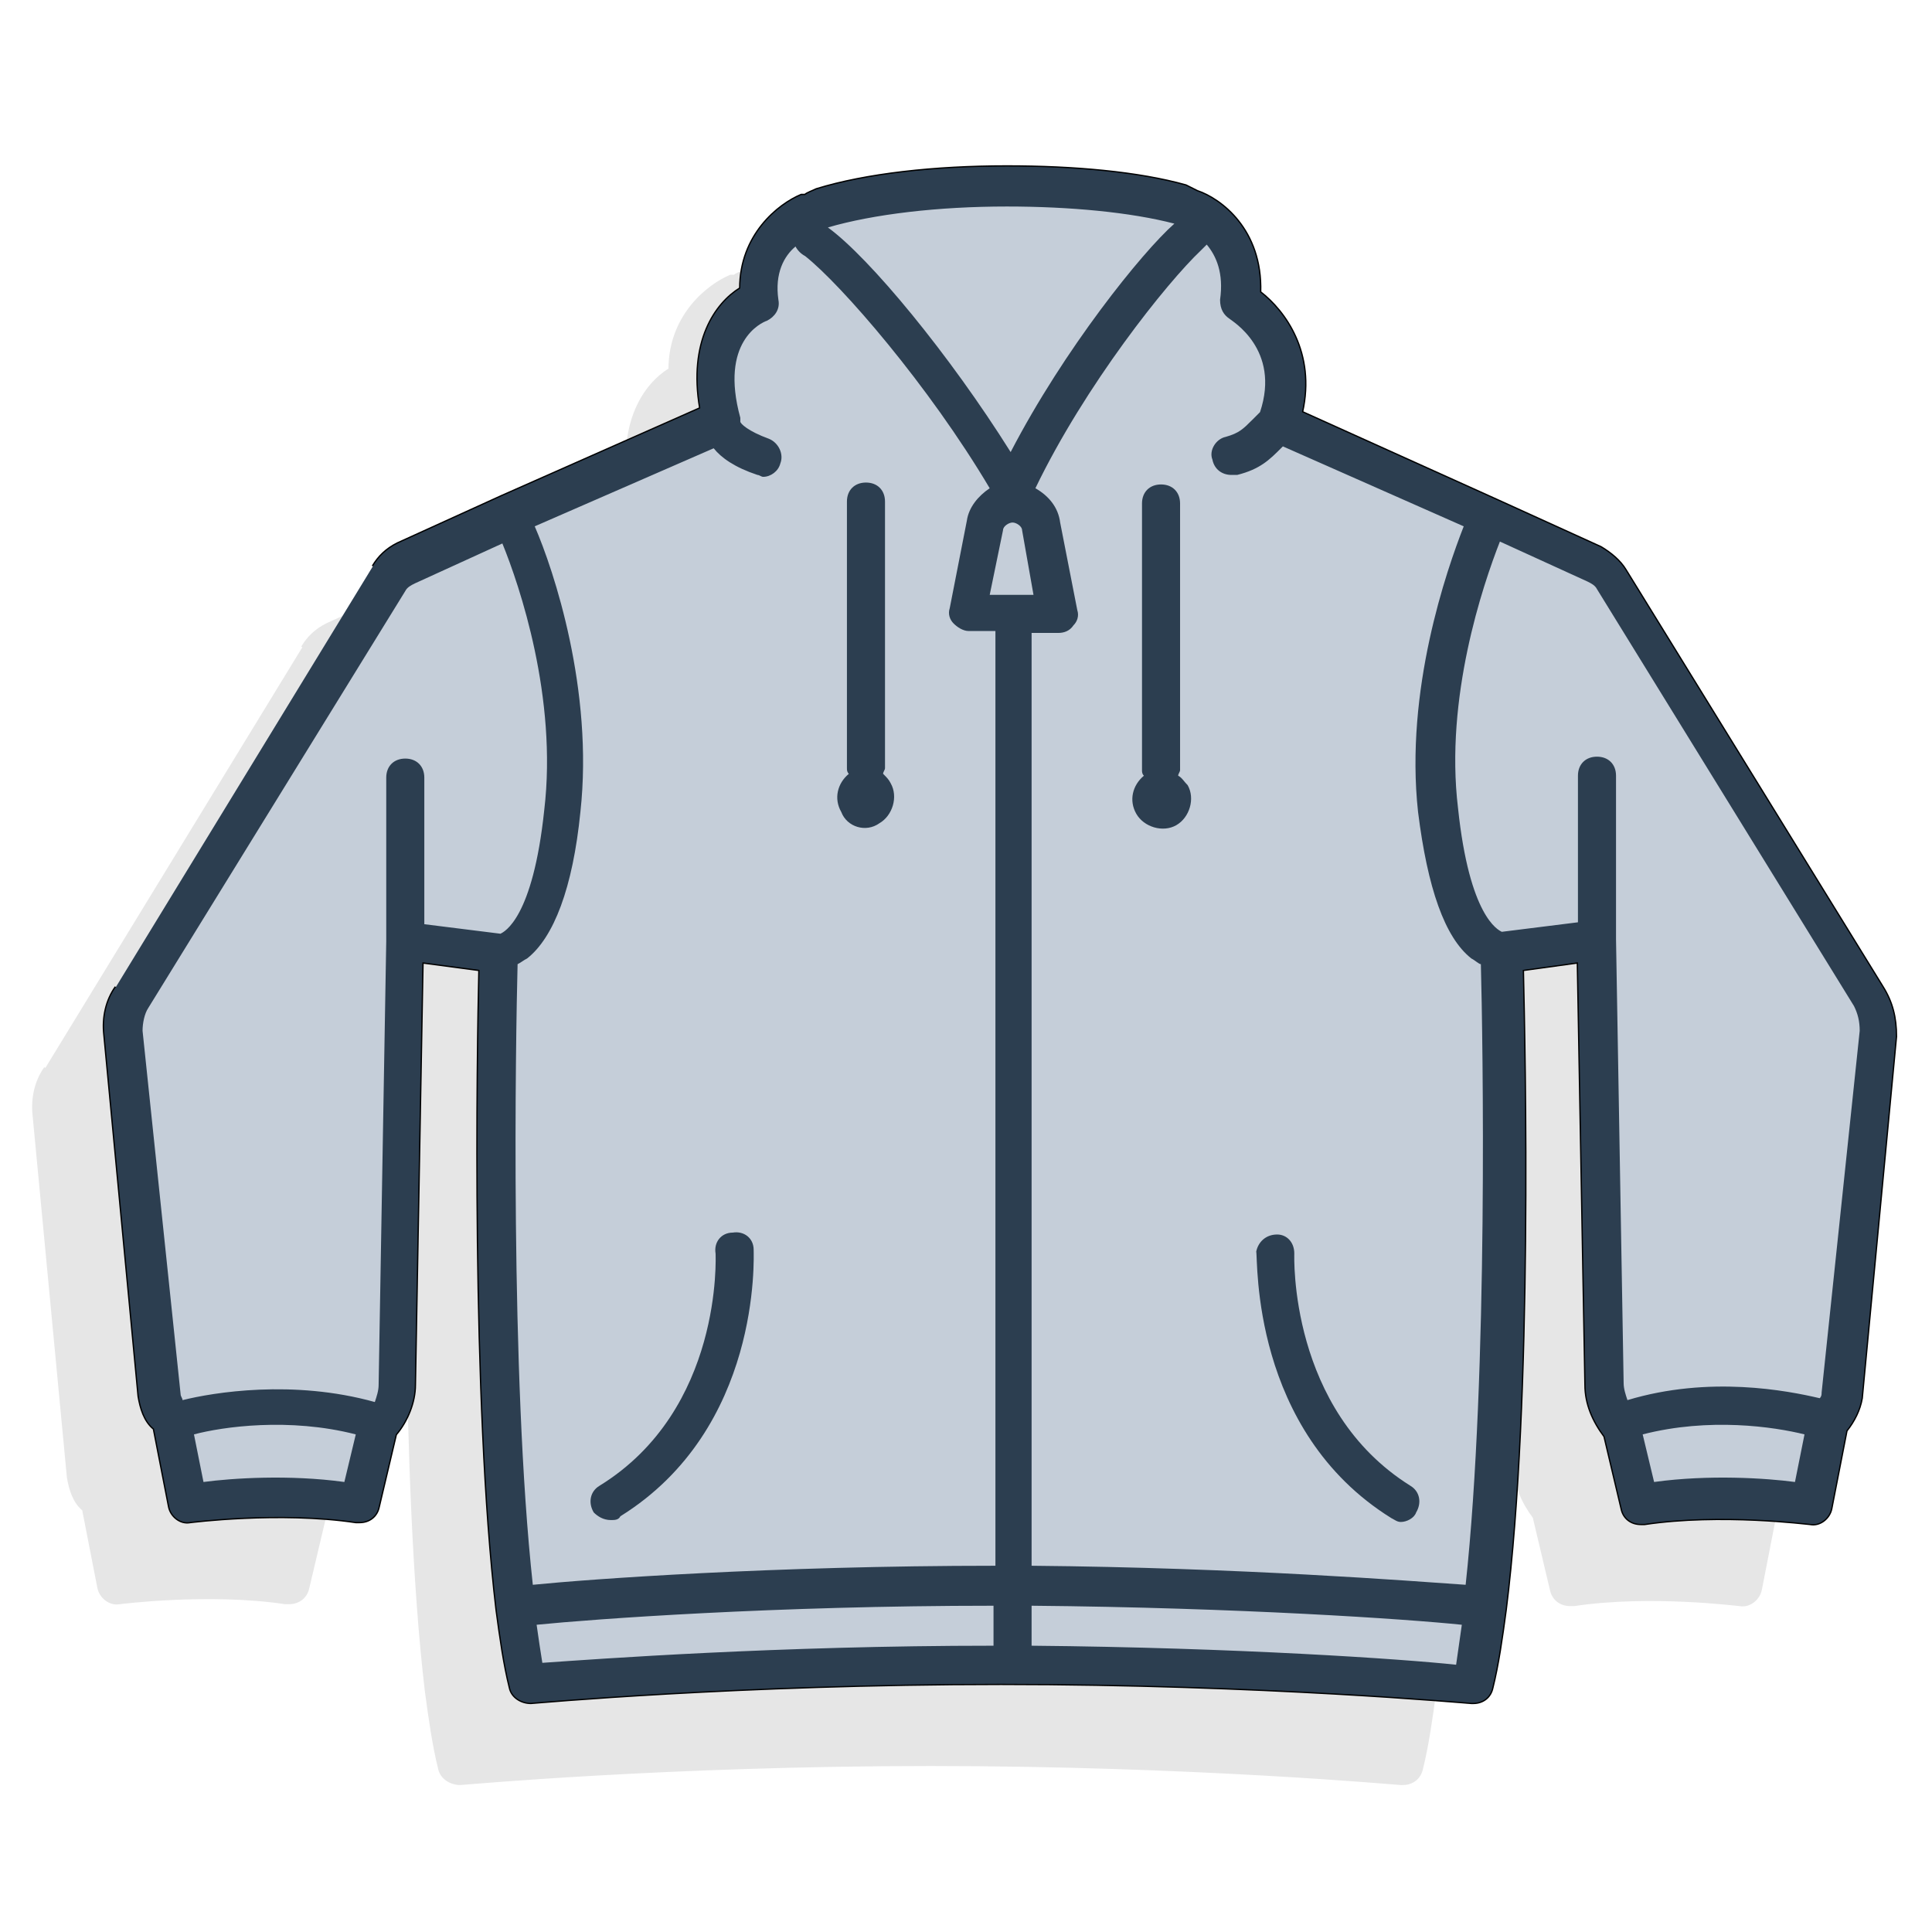
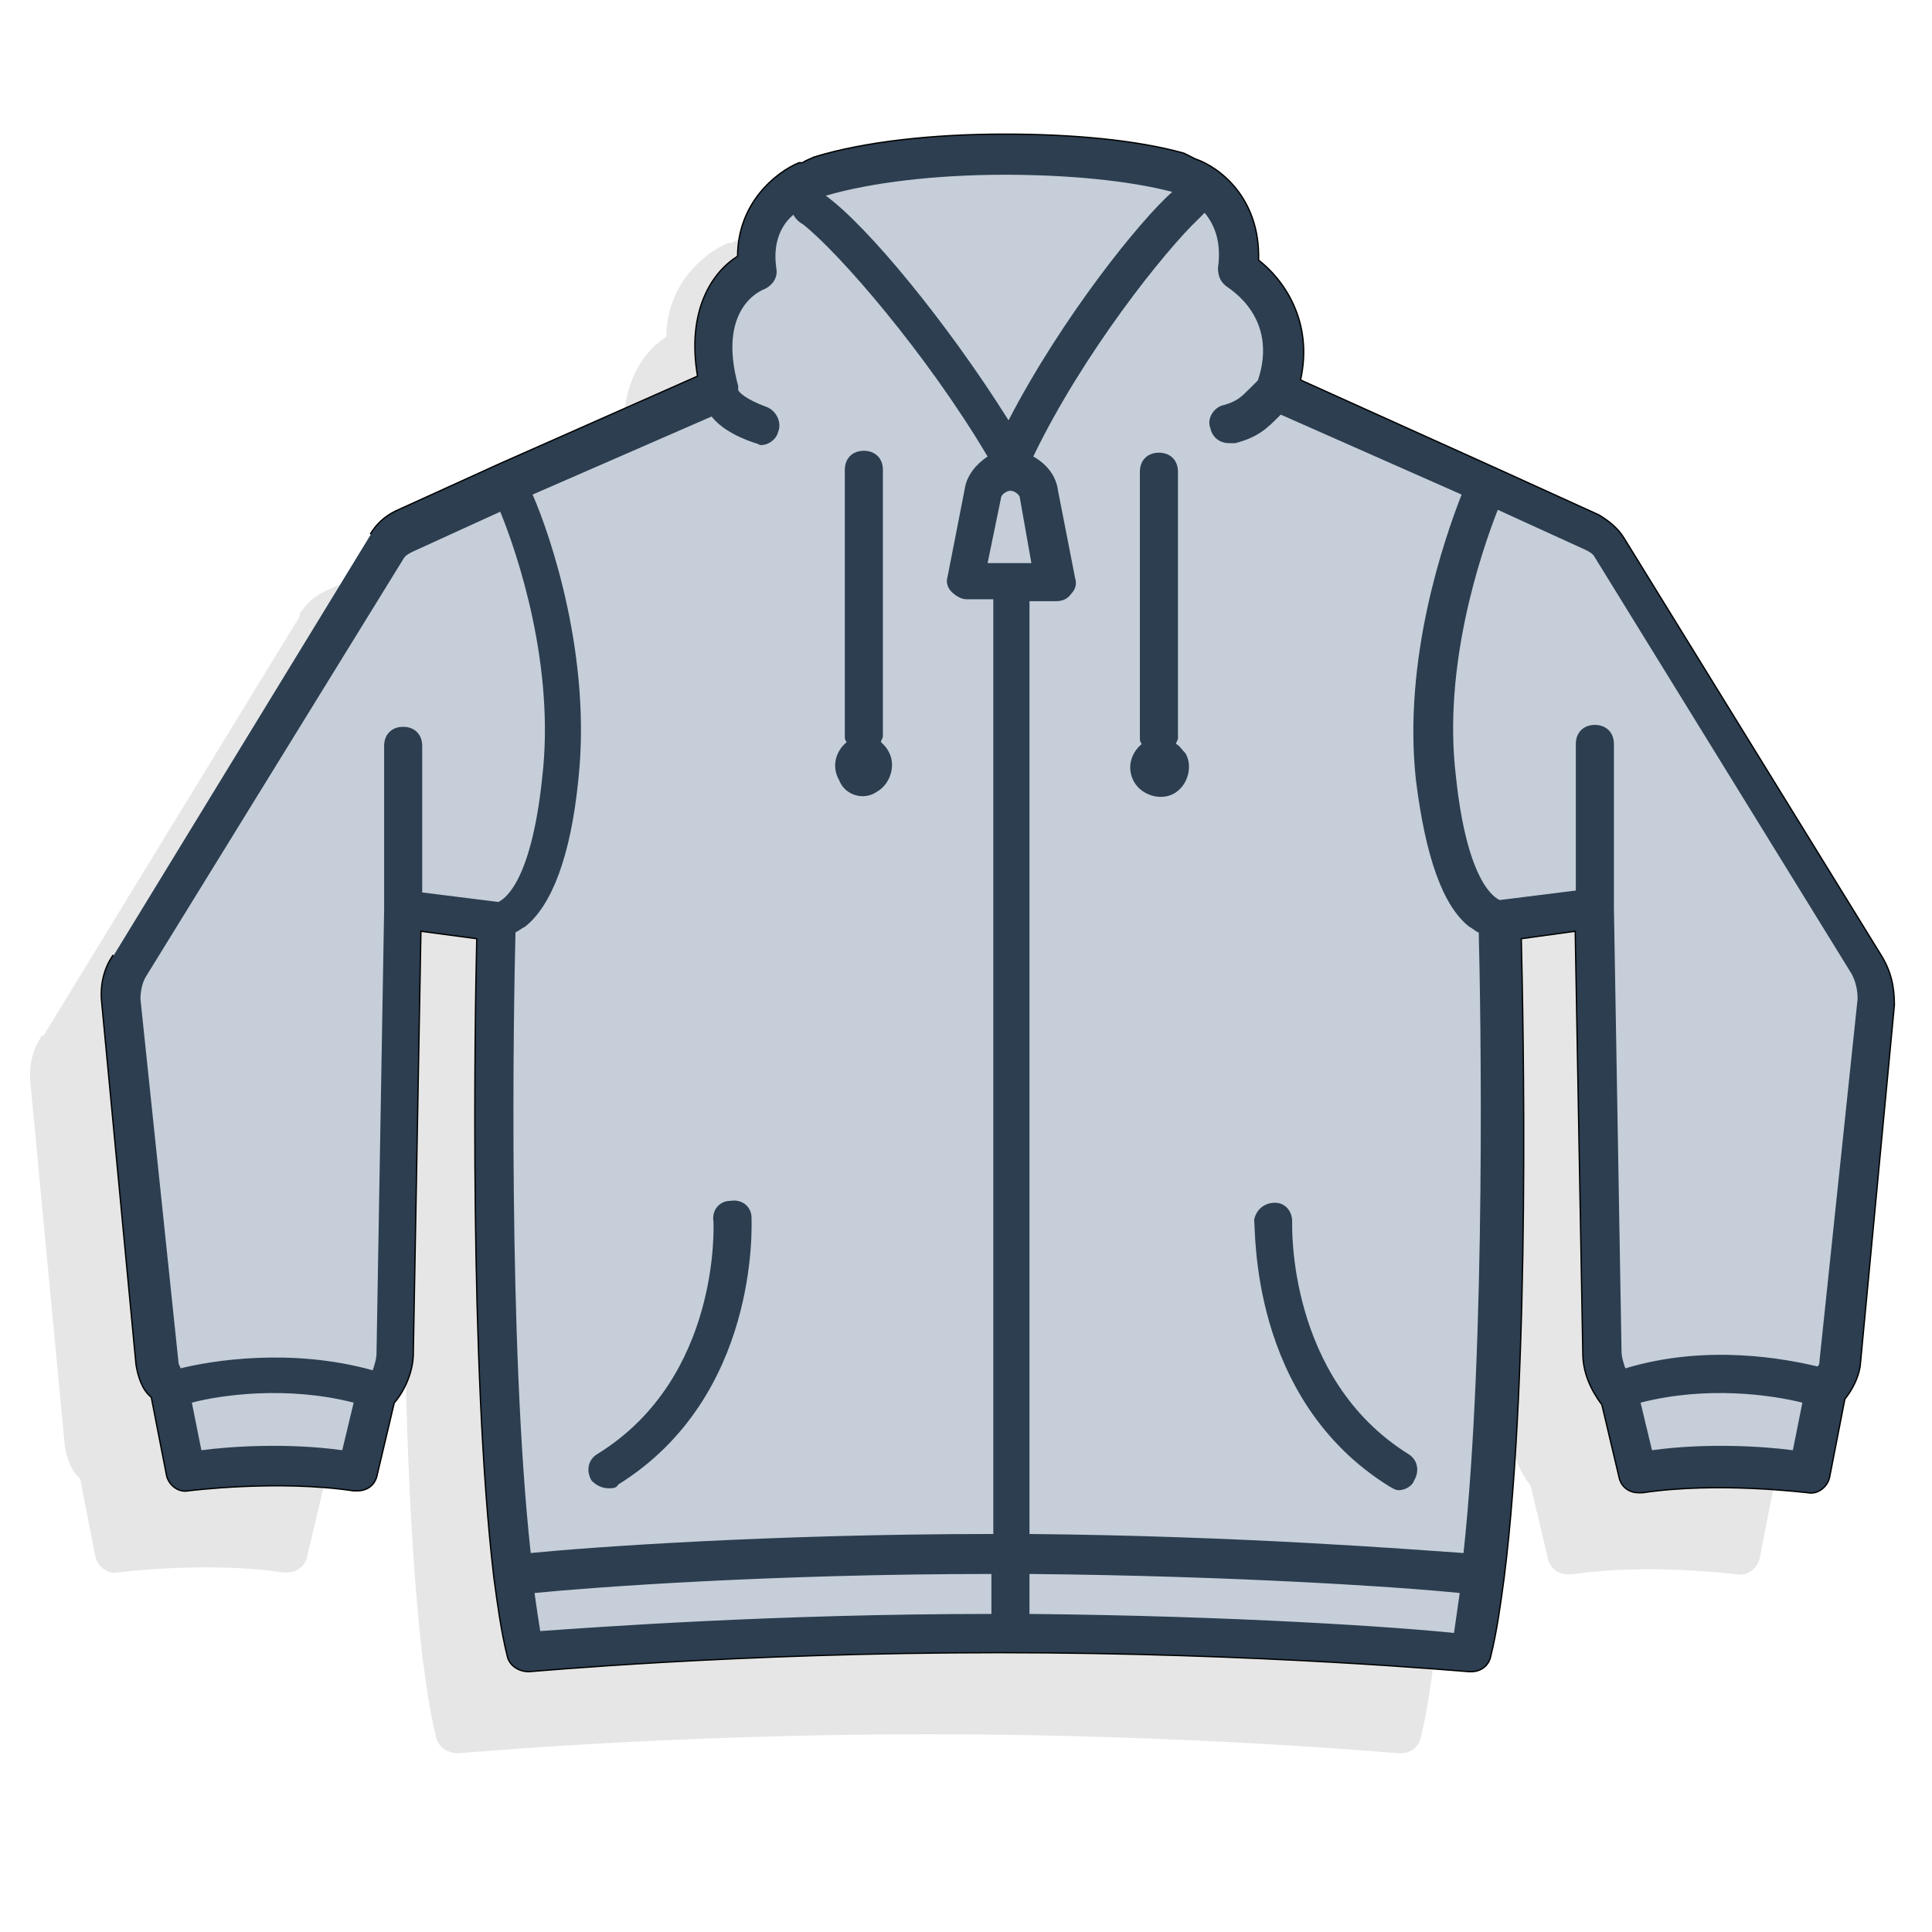
- <svg xmlns="http://www.w3.org/2000/svg" version="1.1" id="Layer_1" x="0px" y="0px" width="740px" height="740px" viewBox="-15.669 -15.669 740 740" enable-background="new -15.669 -15.669 740 740" xml:space="preserve">
+ <svg xmlns="http://www.w3.org/2000/svg" version="1.1" id="Layer_1" x="0px" y="0px" width="740px" height="740px" viewBox="0 0 740 740" enable-background="new 0 0 740 740" xml:space="preserve">
  <g opacity="0.1">
-     <path stroke="#000000" stroke-miterlimit="10" d="M1.697,393.381c-3.646,5.105-5.104,11.666-4.375,18.23L10.447,550.15   c0.729,4.375,2.188,9.479,5.834,12.395l5.833,29.896c0.729,3.646,4.375,6.562,8.021,5.834c0,0,34.271-4.377,63.438,0   c0.729,0,0.729,0,1.458,0c3.646,0,6.562-2.188,7.291-5.834l6.562-27.709c4.375-5.104,7.291-12.395,7.291-18.957l2.917-161.873   l21.875,2.916c-0.729,31.354-2.917,164.789,6.562,244.998c1.458,10.938,2.916,21.146,5.104,29.896   c0.729,3.645,4.375,5.832,8.021,5.832c0.729,0,79.479-7.291,180.103-7.291c99.896,0,179.373,7.291,180.104,7.291h0.729   c3.646,0,6.562-2.188,7.292-5.832c2.188-8.75,3.646-18.959,5.104-29.896c10.208-80.938,7.291-213.645,6.562-244.998l21.146-2.916   l2.918,161.873c0,7.291,2.916,13.854,7.291,19.688l6.562,27.707c0.729,3.646,3.646,5.834,7.292,5.834c0.729,0,0.729,0,1.458,0   c29.166-4.373,62.708,0,63.437,0c3.646,0.73,7.291-2.188,8.021-5.834l5.832-29.895c2.919-3.646,5.104-8.021,5.835-12.396   l13.125-138.541c-0.003-7.291-1.462-13.123-5.106-18.957l-98.435-159.686c-2.188-3.646-5.834-6.562-9.479-8.75l-40.104-18.229   l-74.375-33.541c5.104-22.604-6.562-38.646-16.041-45.938c0.729-24.062-15.312-35.729-24.062-38.646   c-1.458-0.729-2.916-1.457-4.374-2.187c-18.229-5.104-43.021-7.293-68.54-7.293c-27.709,0-53.959,2.916-72.918,8.75   c-1.457,0.729-3.646,1.459-4.375,2.188c-0.729,0-1.457,0-1.457,0c-8.75,3.646-23.334,15.312-23.334,35.729   c-9.479,5.834-19.688,20.418-15.312,45.938l-75.833,33.543l-40.104,18.229c-4.375,2.188-7.292,5.104-9.479,8.75" />
+     <path stroke="#000000" stroke-miterlimit="10" d="M16.558,396.886c-3.646,5.105-5.104,11.666-4.375,18.23l13.125,138.539   c0.729,4.375,2.188,9.479,5.834,12.395l5.833,29.896c0.729,3.646,4.375,6.562,8.021,5.834c0,0,34.271-4.377,63.438,0   c0.729,0,0.729,0,1.458,0c3.646,0,6.562-2.188,7.291-5.834l6.562-27.709c4.375-5.104,7.291-12.396,7.291-18.957l2.917-161.873   l21.875,2.916c-0.729,31.354-2.917,164.789,6.562,244.998c1.458,10.938,2.916,21.146,5.104,29.896   c0.729,3.646,4.375,5.832,8.021,5.832c0.729,0,79.479-7.291,180.103-7.291c99.896,0,179.373,7.291,180.104,7.291h0.729   c3.646,0,6.562-2.188,7.292-5.832c2.188-8.75,3.646-18.959,5.104-29.896c10.207-80.938,7.291-213.646,6.562-244.998l21.146-2.916   l2.918,161.873c0,7.291,2.916,13.854,7.291,19.688l6.562,27.707c0.729,3.646,3.646,5.834,7.292,5.834c0.729,0,0.729,0,1.458,0   c29.166-4.373,62.708,0,63.438,0c3.646,0.73,7.291-2.188,8.021-5.834l5.832-29.895c2.919-3.646,5.104-8.021,5.835-12.396   l13.125-138.541c-0.003-7.291-1.462-13.123-5.104-18.957L594.785,237.2c-2.188-3.646-5.834-6.562-9.479-8.75l-40.104-18.229   l-74.375-33.541c5.104-22.604-6.562-38.646-16.041-45.938c0.729-24.062-15.312-35.729-24.062-38.646   c-1.458-0.729-2.916-1.457-4.374-2.187c-18.229-5.104-43.021-7.293-68.54-7.293c-27.709,0-53.959,2.916-72.918,8.75   c-1.457,0.729-3.646,1.459-4.375,2.188c-0.729,0-1.457,0-1.457,0c-8.75,3.646-23.334,15.312-23.334,35.729   c-9.479,5.834-19.688,20.418-15.312,45.938l-75.834,33.543l-40.104,18.229c-4.375,2.188-7.292,5.104-9.479,8.75" />
  </g>
  <g>
-     <path fill="#C5CED9" stroke="#000000" stroke-miterlimit="10" d="M28.726,362.385c-3.646,5.104-5.104,11.666-4.375,18.229   l13.125,138.539c0.729,4.375,2.188,9.479,5.834,12.396l5.833,29.896c0.729,3.646,4.375,6.562,8.021,5.834   c0,0,34.271-4.377,63.438,0c0.729,0,0.729,0,1.458,0c3.646,0,6.562-2.188,7.291-5.834l6.562-27.709   c4.375-5.104,7.291-12.396,7.291-18.957l2.917-161.873l21.875,2.916c-0.729,31.354-2.917,164.789,6.562,244.998   c1.458,10.938,2.916,21.146,5.104,29.896c0.729,3.646,4.375,5.832,8.021,5.832c0.729,0,79.479-7.291,180.103-7.291   c99.896,0,179.373,7.291,180.104,7.291h0.729c3.646,0,6.562-2.188,7.292-5.832c2.188-8.75,3.646-18.959,5.104-29.896   c10.208-80.938,7.291-213.646,6.562-244.998l21.146-2.916l2.918,161.873c0,7.291,2.916,13.854,7.291,19.688l6.562,27.707   c0.729,3.646,3.646,5.834,7.292,5.834c0.729,0,0.729,0,1.458,0c29.166-4.373,62.708,0,63.437,0   c3.646,0.729,7.291-2.188,8.021-5.834l5.832-29.896c2.919-3.646,5.104-8.021,5.835-12.396l13.125-138.541   c-0.003-7.291-1.462-13.123-5.106-18.957l-98.435-159.686c-2.188-3.646-5.834-6.562-9.479-8.75l-40.104-18.229l-74.375-33.541   c5.104-22.604-6.562-38.646-16.041-45.938c0.729-24.062-15.312-35.729-24.062-38.646c-1.458-0.729-2.916-1.457-4.374-2.187   c-18.229-5.104-43.021-7.293-68.54-7.293c-27.708,0-53.958,2.916-72.917,8.75c-1.458,0.729-3.646,1.459-4.375,2.188   c-0.729,0-1.458,0-1.458,0c-8.75,3.646-23.333,15.312-23.333,35.729c-9.479,5.834-19.688,20.418-15.312,45.938l-75.833,33.543   l-40.104,18.229c-4.375,2.188-7.292,5.104-9.479,8.75" />
+     <path fill="#C5CED9" stroke="#000000" stroke-miterlimit="10" d="M43.586,365.89c-3.646,5.104-5.104,11.666-4.375,18.229   l13.125,138.539c0.729,4.375,2.188,9.479,5.834,12.396l5.833,29.896c0.729,3.646,4.375,6.562,8.021,5.834   c0,0,34.271-4.377,63.438,0c0.729,0,0.729,0,1.458,0c3.646,0,6.562-2.188,7.291-5.834l6.562-27.709   c4.375-5.104,7.291-12.396,7.291-18.957l2.917-161.873l21.875,2.916c-0.729,31.354-2.917,164.789,6.562,244.998   c1.458,10.938,2.916,21.146,5.104,29.896c0.729,3.646,4.375,5.832,8.021,5.832c0.729,0,79.479-7.291,180.103-7.291   c99.896,0,179.373,7.291,180.104,7.291h0.729c3.646,0,6.562-2.188,7.292-5.832c2.188-8.75,3.646-18.959,5.104-29.896   c10.208-80.938,7.291-213.646,6.562-244.998l21.146-2.916l2.918,161.873c0,7.291,2.916,13.854,7.291,19.688l6.562,27.707   c0.729,3.646,3.646,5.834,7.292,5.834c0.729,0,0.729,0,1.458,0c29.166-4.373,62.708,0,63.437,0   c3.646,0.729,7.291-2.188,8.021-5.834l5.832-29.896c2.919-3.646,5.104-8.021,5.835-12.396l13.125-138.541   c-0.003-7.291-1.462-13.123-5.106-18.957l-98.435-159.686c-2.188-3.646-5.834-6.562-9.479-8.75l-40.104-18.229l-74.375-33.541   c5.104-22.604-6.562-38.646-16.041-45.938c0.729-24.062-15.312-35.729-24.062-38.646c-1.457-0.729-2.916-1.457-4.373-2.187   c-18.229-5.104-43.021-7.293-68.541-7.293c-27.708,0-53.958,2.916-72.917,8.75c-1.458,0.729-3.646,1.459-4.375,2.188   c-0.729,0-1.458,0-1.458,0c-8.75,3.646-23.333,15.312-23.333,35.729c-9.479,5.834-19.688,20.418-15.312,45.938l-75.833,33.543   l-40.104,18.229c-4.375,2.188-7.292,5.104-9.479,8.75" />
  </g>
  <g>
-     <path fill="#2C3E50" d="M705.387,362.385L606.95,202.698c-2.188-3.646-5.834-6.562-9.479-8.75l-40.104-18.229l0,0l-74.375-33.541   c5.104-22.604-6.562-38.646-16.041-45.938c0.729-24.062-15.312-35.729-24.062-38.646c-1.458-0.729-2.916-1.457-4.374-2.187   c-18.229-5.104-43.021-7.293-68.541-7.293c-27.708,0-53.958,2.916-72.917,8.75c-1.458,0.729-3.646,1.459-4.375,2.188   c-0.729,0-1.458,0-1.458,0c-8.75,3.646-23.333,15.312-23.333,35.729c-9.479,5.834-19.688,20.418-15.312,45.938l-75.833,33.543l0,0   l0,0l-40.104,18.229c-4.375,2.188-7.292,5.104-9.479,8.75L28.726,362.386c-3.646,5.104-5.104,11.666-4.375,18.229l13.125,138.539   c0.729,4.375,2.188,9.479,5.834,12.396l5.833,29.896c0.729,3.646,4.375,6.562,8.021,5.834c0,0,34.271-4.377,63.438,0   c0.729,0,0.729,0,1.458,0c3.646,0,6.562-2.188,7.291-5.834l6.562-27.709l0,0l0,0c4.375-5.104,7.291-12.396,7.291-18.957   l2.917-161.873l21.875,2.916c-0.729,31.354-2.917,164.789,6.562,244.998l0,0l0,0c1.458,10.938,2.916,21.146,5.104,29.896   c0.729,3.646,4.375,5.832,8.021,5.832c0.729,0,79.479-7.291,180.103-7.291c99.896,0,179.373,7.291,180.104,7.291h0.729   c3.646,0,6.562-2.188,7.292-5.832c2.188-8.75,3.646-18.959,5.104-29.896l0,0l0,0c10.208-80.938,7.291-213.646,6.562-244.998   l21.146-2.916l2.918,161.873c0,7.291,2.916,13.854,7.291,19.688l6.562,27.707c0.729,3.646,3.646,5.834,7.292,5.834   c0.729,0,0.729,0,1.458,0c29.166-4.373,62.708,0,63.437,0c3.646,0.729,7.291-2.188,8.021-5.834l5.832-29.896   c2.919-3.646,5.104-8.021,5.835-12.396l13.125-138.541C710.492,374.051,709.033,368.219,705.387,362.385z M455.287,106.448   c0.729,0.729,19.688,11.668,11.666,35.729c-1.458,1.459-2.188,2.188-2.917,2.918c-3.646,3.646-5.104,5.104-10.209,6.562   c-3.646,0.729-6.562,5.104-5.104,8.75c0.729,3.646,3.646,5.834,7.292,5.834c0.729,0,1.458,0,2.188,0   c8.75-2.188,12.396-5.834,16.771-10.209l0.729-0.729l69.271,30.625c-6.562,16.771-22.604,62.707-17.499,109.373   c3.646,29.168,10.208,48.125,20.417,56.146c1.458,0.729,2.916,2.188,3.646,2.188c0.729,27.707,2.917,156.771-5.833,237.705   c-21.146-1.457-86.041-6.562-166.248-7.291V226.76h10.209c2.188,0,4.374-0.729,5.832-2.919c1.458-1.456,2.188-3.645,1.458-5.831   l-6.562-33.544c-0.729-5.831-4.375-10.206-9.479-13.125c18.958-39.375,50.312-78.747,63.438-91.145   c0.729-0.73,1.459-1.457,2.188-2.188c3.646,4.375,6.562,10.938,5.104,21.146C451.64,102.803,453.098,104.991,455.287,106.448z    M368.517,187.385c0-1.46,2.188-2.919,3.646-2.919s3.646,1.459,3.646,2.919l4.375,24.79h-16.771L368.517,187.385z M369.976,63.428   c24.062,0,47.396,2.188,64.164,6.562c-12.396,10.938-42.291,48.123-62.707,87.498c-23.333-37.188-53.958-74.373-70-86.041   C318.934,66.344,343.725,63.428,369.976,63.428z M257.684,156.032c2.917,3.646,8.021,7.293,16.771,10.209   c0.729,0,1.458,0.729,2.188,0.729c2.917,0,5.833-2.188,6.562-5.104c1.458-3.646-0.729-8.021-4.375-9.479   c-8.021-2.916-10.938-5.832-10.938-6.562c0,0,0,0,0-0.729c0,0,0,0,0-0.729c-8.021-29.168,8.021-36.459,10.208-37.188   c2.916-1.459,5.104-4.375,4.374-8.021c-1.458-10.207,2.188-16.771,6.562-20.416c0.729,1.457,2.188,2.916,3.646,3.646   c13.854,10.938,47.396,49.581,70.729,88.956c-4.375,2.919-8.021,7.291-8.749,12.396l-6.562,33.541   c-0.729,2.188,0,4.375,1.459,5.834c1.458,1.457,3.646,2.916,5.833,2.916h10.208V584.05c-85.312,0-155.312,5.104-177.188,7.291   c-8.749-80.207-6.562-209.269-5.833-237.705c1.458-0.729,2.188-1.459,3.646-2.188c10.208-8.021,17.499-26.979,20.417-56.146   c5.104-46.667-10.208-92.603-17.5-109.374L257.684,156.032z M41.124,370.405l98.438-159.689c0.729-1.457,2.188-2.186,3.646-2.916   l33.542-15.312c6.562,16.043,21.146,59.062,16.042,102.084c-4.375,41.562-15.312,46.664-16.771,47.396l-29.167-3.646v-56.146   c0-4.375-2.916-7.293-7.292-7.293c-4.374,0-7.291,2.918-7.291,7.293v62.709l-2.918,169.896c0,2.188-0.729,4.375-1.458,6.562   c-31.354-8.75-61.979-3.646-73.646-0.729c0-0.729-0.729-1.457-0.729-2.187L38.936,379.153   C38.937,376.237,39.666,372.592,41.124,370.405z M62.27,551.967l-3.646-18.229c10.938-2.916,36.458-6.562,61.979,0l-4.375,18.229   C95.081,549.049,73.207,550.508,62.27,551.967z M189.871,606.651c21.875-2.188,91.146-7.291,175-7.291v15.312   c-83.125,0-151.666,5.104-172.812,6.562C191.331,616.86,190.602,611.758,189.871,606.651z M379.454,614.674V599.36   c79.479,0.729,143.646,5.104,164.79,7.291c-0.729,5.104-1.458,10.209-2.188,15.312   C521.639,619.776,458.203,615.401,379.454,614.674z M617.889,551.967l-4.374-18.229c25.521-6.562,50.312-2.916,61.979,0   l-3.646,18.229C660.908,550.508,639.034,549.049,617.889,551.967z M682.054,517.694c0,0.729,0,1.459-0.729,2.188   c-12.396-2.918-42.29-8.75-73.645,0.729c-0.729-2.188-1.458-4.375-1.458-6.562l-2.917-169.896v-62.708   c0-4.375-2.917-7.291-7.291-7.291c-4.375,0-7.293,2.918-7.293,7.291v56.146l-29.165,3.646c-1.458-0.729-12.396-5.834-16.771-47.396   c-5.104-42.293,9.479-85.312,16.041-102.082l33.541,15.312c1.458,0.729,2.916,1.457,3.646,2.916l98.438,159.686   c1.457,2.916,2.188,5.834,2.188,9.479L682.054,517.694z" />
-     <path fill="#2C3E50" d="M321.121,299.677c5.104-2.918,7.291-10.21,4.375-15.312c-0.729-1.457-1.458-2.188-2.917-3.646   c0-0.729,0.729-1.456,0.729-2.188V176.448c0-4.375-2.917-7.291-7.291-7.291c-4.375,0-7.292,2.916-7.292,7.291V278.53   c0,0.729,0,1.459,0.729,2.188c-4.375,3.646-5.833,9.48-2.916,14.585C308.726,301.135,316.018,303.321,321.121,299.677z" />
-     <path fill="#2C3E50" d="M435.598,281.448c0-0.73,0.729-1.459,0.729-2.188V177.176c0-4.375-2.916-7.29-7.292-7.29   c-4.374,0-7.29,2.915-7.29,7.29V279.26c0,0.729,0,1.456,0.729,2.188c-4.375,3.645-5.833,9.479-2.917,14.584   c2.917,5.104,10.209,7.291,15.312,4.373c5.104-2.916,7.291-10.208,4.375-15.312C437.787,283.633,437.056,282.176,435.598,281.448z" />
-     <path fill="#2C3E50" d="M517.265,565.819c1.458,0.729,2.188,1.457,3.646,1.457c2.188,0,5.104-1.457,5.833-3.646   c2.188-3.646,1.458-8.021-2.188-10.209c-46.665-29.166-44.479-88.229-44.479-88.957c0-4.375-2.916-7.291-6.562-7.291   c-4.376,0-7.292,2.916-8.021,6.562C466.223,466.653,463.307,532.276,517.265,565.819z" />
-     <path fill="#2C3E50" d="M218.311,566.549c1.458,0,2.916,0,3.646-1.457c53.958-33.543,51.042-99.166,51.042-102.084   c0-4.375-3.646-7.291-8.021-6.562c-4.375,0-7.292,3.646-6.562,8.021c0,0.729,2.916,59.791-44.479,88.957   c-3.646,2.188-4.375,6.562-2.188,10.209C213.205,565.092,215.393,566.549,218.311,566.549z" />
+     <path fill="#2C3E50" d="M720.247,365.89l-98.437-159.687c-2.188-3.646-5.834-6.562-9.479-8.75l-40.104-18.229l0,0l-74.375-33.541   c5.104-22.604-6.562-38.646-16.041-45.938c0.729-24.062-15.312-35.729-24.062-38.646c-1.459-0.729-2.916-1.457-4.375-2.187   c-18.229-5.104-43.021-7.293-68.541-7.293c-27.708,0-53.958,2.916-72.917,8.75c-1.458,0.729-3.646,1.459-4.375,2.188   c-0.729,0-1.458,0-1.458,0c-8.75,3.646-23.333,15.312-23.333,35.729c-9.479,5.834-19.688,20.418-15.312,45.938l-75.833,33.543l0,0   l0,0l-40.104,18.229c-4.375,2.188-7.292,5.104-9.479,8.75L43.586,365.891c-3.646,5.104-5.104,11.666-4.375,18.229l13.125,138.539   c0.729,4.375,2.188,9.479,5.834,12.396l5.833,29.896c0.729,3.646,4.375,6.562,8.021,5.834c0,0,34.271-4.377,63.438,0   c0.729,0,0.729,0,1.458,0c3.646,0,6.562-2.188,7.291-5.834l6.562-27.709l0,0l0,0c4.375-5.104,7.291-12.396,7.291-18.957   l2.917-161.873l21.875,2.916c-0.729,31.354-2.917,164.789,6.562,244.998l0,0l0,0c1.458,10.938,2.916,21.146,5.104,29.896   c0.729,3.646,4.375,5.832,8.021,5.832c0.729,0,79.479-7.291,180.103-7.291c99.896,0,179.373,7.291,180.104,7.291h0.729   c3.646,0,6.562-2.188,7.292-5.832c2.188-8.75,3.646-18.959,5.104-29.896l0,0l0,0c10.208-80.938,7.291-213.646,6.562-244.998   l21.146-2.916l2.918,161.873c0,7.291,2.916,13.854,7.291,19.688l6.562,27.707c0.729,3.646,3.646,5.834,7.292,5.834   c0.729,0,0.729,0,1.458,0c29.166-4.373,62.708,0,63.437,0c3.646,0.729,7.291-2.188,8.021-5.834l5.832-29.896   c2.919-3.646,5.104-8.021,5.835-12.396l13.125-138.541C725.353,377.556,723.894,371.724,720.247,365.89z M470.147,109.953   c0.729,0.729,19.688,11.668,11.666,35.729c-1.458,1.459-2.188,2.188-2.917,2.918c-3.646,3.646-5.104,5.104-10.209,6.562   c-3.646,0.729-6.562,5.104-5.104,8.75c0.729,3.646,3.646,5.834,7.291,5.834c0.729,0,1.459,0,2.188,0   c8.75-2.188,12.396-5.834,16.771-10.209l0.729-0.729l69.271,30.625c-6.562,16.771-22.604,62.707-17.5,109.373   c3.646,29.168,10.209,48.125,20.417,56.146c1.458,0.729,2.916,2.188,3.646,2.188c0.729,27.707,2.917,156.771-5.833,237.705   c-21.146-1.457-86.041-6.562-166.248-7.291V230.265h10.209c2.188,0,4.374-0.729,5.832-2.919c1.458-1.456,2.188-3.645,1.458-5.831   l-6.562-33.544c-0.729-5.831-4.375-10.206-9.479-13.125c18.958-39.375,50.312-78.747,63.438-91.145   c0.729-0.73,1.459-1.457,2.188-2.188c3.646,4.375,6.562,10.938,5.104,21.146C466.5,106.308,467.959,108.496,470.147,109.953z    M383.377,190.89c0-1.46,2.188-2.919,3.646-2.919s3.646,1.459,3.646,2.919l4.375,24.79h-16.771L383.377,190.89z M384.836,66.933   c24.062,0,47.396,2.188,64.164,6.562c-12.396,10.938-42.289,48.123-62.705,87.498c-23.333-37.188-53.958-74.373-70-86.041   C333.794,69.849,358.585,66.933,384.836,66.933z M272.544,159.537c2.917,3.646,8.021,7.293,16.771,10.209   c0.729,0,1.458,0.729,2.188,0.729c2.917,0,5.833-2.188,6.562-5.104c1.458-3.646-0.729-8.021-4.375-9.479   c-8.021-2.916-10.938-5.832-10.938-6.562c0,0,0,0,0-0.729c0,0,0,0,0-0.729c-8.021-29.168,8.021-36.459,10.208-37.188   c2.916-1.459,5.104-4.375,4.374-8.021c-1.458-10.207,2.188-16.771,6.562-20.416c0.729,1.457,2.188,2.916,3.646,3.646   c13.854,10.938,47.396,49.581,70.729,88.956c-4.375,2.919-8.021,7.291-8.749,12.396l-6.562,33.541   c-0.729,2.188,0,4.375,1.459,5.834c1.458,1.457,3.646,2.916,5.833,2.916h10.208v358.019c-85.312,0-155.312,5.104-177.188,7.291   c-8.749-80.207-6.562-209.269-5.833-237.705c1.458-0.729,2.188-1.459,3.646-2.188c10.208-8.021,17.499-26.979,20.417-56.146   c5.104-46.667-10.208-92.603-17.5-109.374L272.544,159.537z M55.984,373.91l98.438-159.689c0.729-1.457,2.188-2.186,3.646-2.916   l33.542-15.312c6.562,16.043,21.146,59.062,16.042,102.084c-4.375,41.562-15.312,46.664-16.771,47.396l-29.167-3.646v-56.146   c0-4.375-2.916-7.293-7.292-7.293c-4.374,0-7.291,2.918-7.291,7.293v62.709l-2.918,169.896c0,2.188-0.729,4.375-1.458,6.562   c-31.354-8.75-61.979-3.646-73.646-0.729c0-0.729-0.729-1.457-0.729-2.188L53.796,382.658   C53.797,379.742,54.526,376.097,55.984,373.91z M77.13,555.472l-3.646-18.229c10.938-2.916,36.458-6.562,61.979,0l-4.375,18.229   C109.941,552.554,88.067,554.013,77.13,555.472z M204.731,610.156c21.875-2.188,91.146-7.291,175-7.291v15.312   c-83.125,0-151.666,5.104-172.812,6.562C206.191,620.365,205.462,615.263,204.731,610.156z M394.314,618.179v-15.313   c79.479,0.729,143.646,5.104,164.79,7.291c-0.729,5.104-1.458,10.209-2.188,15.312   C536.499,623.281,473.063,618.906,394.314,618.179z M632.749,555.472l-4.374-18.229c25.521-6.562,50.312-2.916,61.979,0   l-3.646,18.229C675.769,554.013,653.895,552.554,632.749,555.472z M696.914,521.199c0,0.729,0,1.459-0.729,2.188   c-12.396-2.918-42.29-8.75-73.646,0.729c-0.729-2.188-1.458-4.375-1.458-6.562l-2.917-169.896V284.95   c0-4.375-2.917-7.291-7.291-7.291c-4.375,0-7.293,2.918-7.293,7.291v56.146l-29.165,3.646c-1.458-0.729-12.396-5.834-16.771-47.396   c-5.104-42.293,9.479-85.312,16.041-102.082l33.541,15.312c1.458,0.729,2.916,1.457,3.646,2.916l98.438,159.686   c1.457,2.916,2.188,5.834,2.188,9.479L696.914,521.199z" />
+     <path fill="#2C3E50" d="M335.981,303.182c5.104-2.918,7.291-10.21,4.375-15.312c-0.729-1.457-1.458-2.188-2.917-3.646   c0-0.729,0.729-1.455,0.729-2.188V179.953c0-4.375-2.917-7.291-7.291-7.291c-4.375,0-7.292,2.916-7.292,7.291v102.081   c0,0.729,0,1.46,0.729,2.188c-4.375,3.646-5.833,9.48-2.916,14.585C323.586,304.64,330.878,306.825,335.981,303.182z" />
+     <path fill="#2C3E50" d="M450.459,284.953c0-0.73,0.729-1.46,0.729-2.188V180.681c0-4.375-2.916-7.29-7.292-7.29   c-4.374,0-7.29,2.915-7.29,7.29v102.084c0,0.729,0,1.456,0.729,2.188c-4.375,3.645-5.832,9.479-2.916,14.584   c2.916,5.104,10.209,7.29,15.312,4.372c5.104-2.916,7.291-10.207,4.375-15.312C452.647,287.138,451.916,285.681,450.459,284.953z" />
+     <path fill="#2C3E50" d="M532.125,569.324c1.459,0.729,2.188,1.457,3.646,1.457c2.188,0,5.104-1.457,5.833-3.646   c2.188-3.646,1.458-8.021-2.188-10.209c-46.665-29.166-44.479-88.229-44.479-88.957c0-4.375-2.916-7.291-6.562-7.291   c-4.375,0-7.291,2.916-8.021,6.562C481.084,470.158,478.168,535.781,532.125,569.324z" />
+     <path fill="#2C3E50" d="M233.171,570.054c1.458,0,2.916,0,3.646-1.457c53.958-33.543,51.042-99.166,51.042-102.084   c0-4.375-3.646-7.291-8.021-6.562c-4.375,0-7.292,3.646-6.562,8.021c0,0.729,2.916,59.791-44.479,88.957   c-3.646,2.188-4.375,6.562-2.188,10.209C228.065,568.597,230.253,570.054,233.171,570.054z" />
  </g>
</svg>
